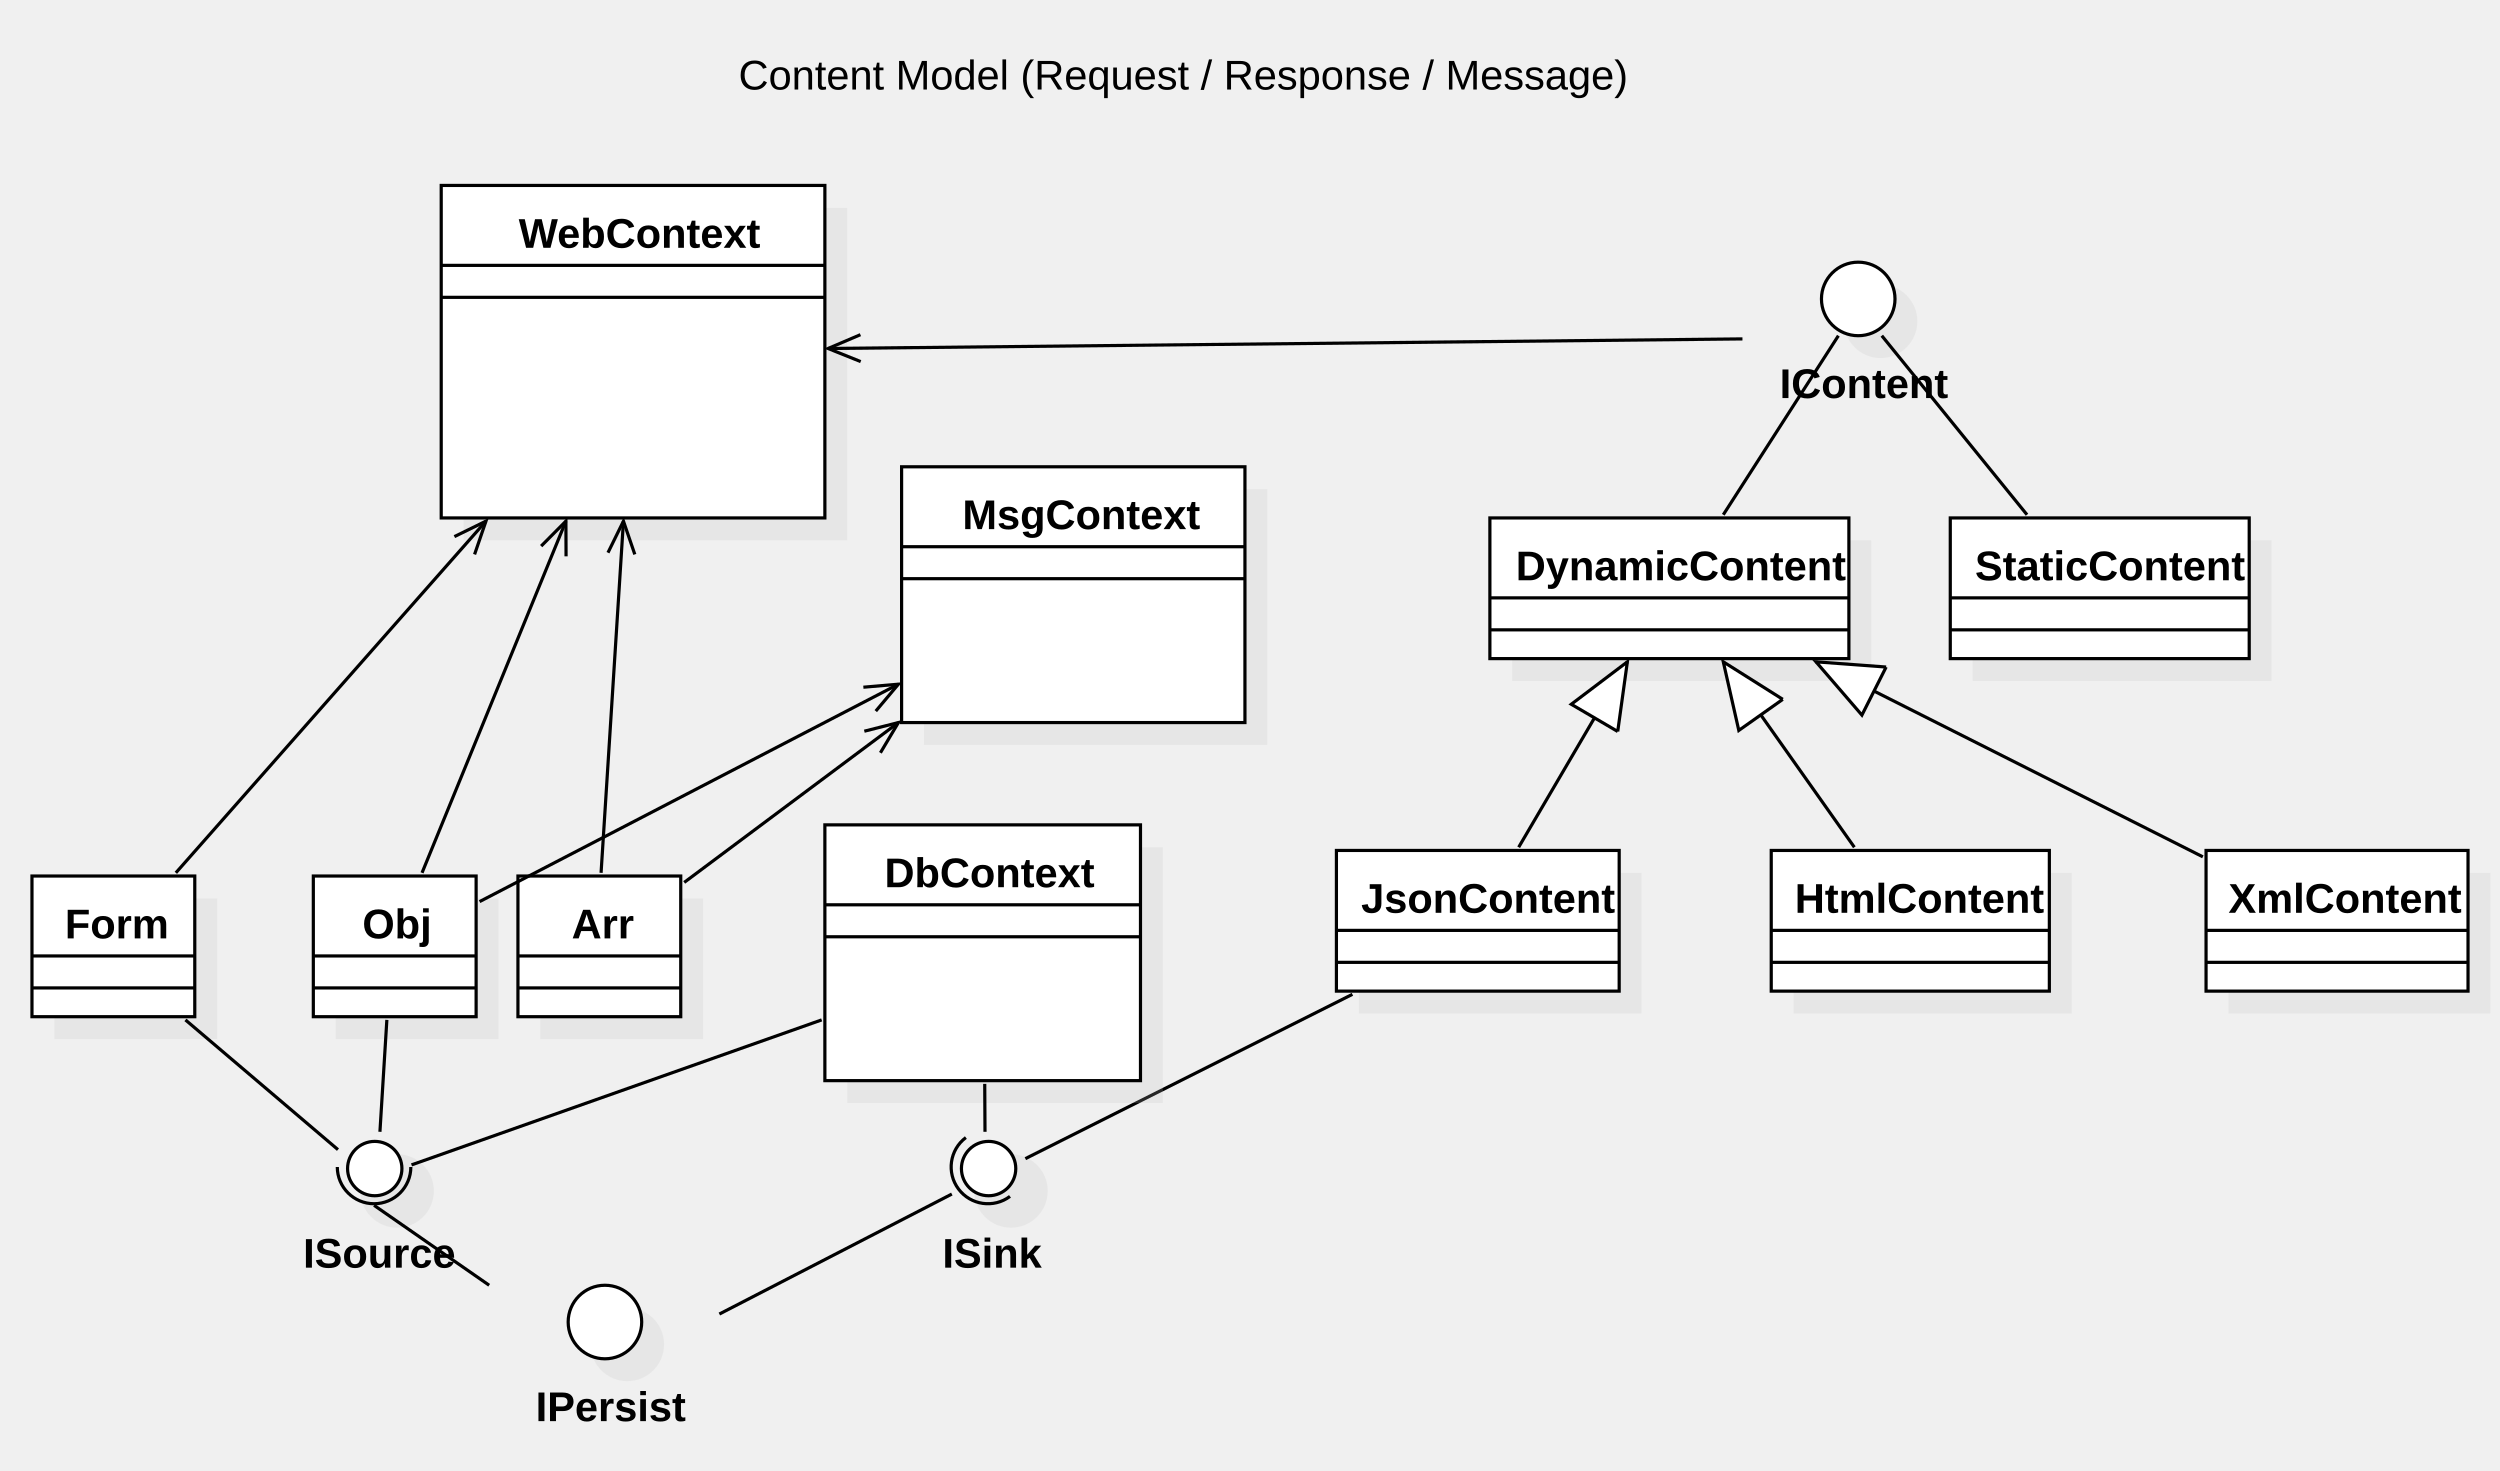
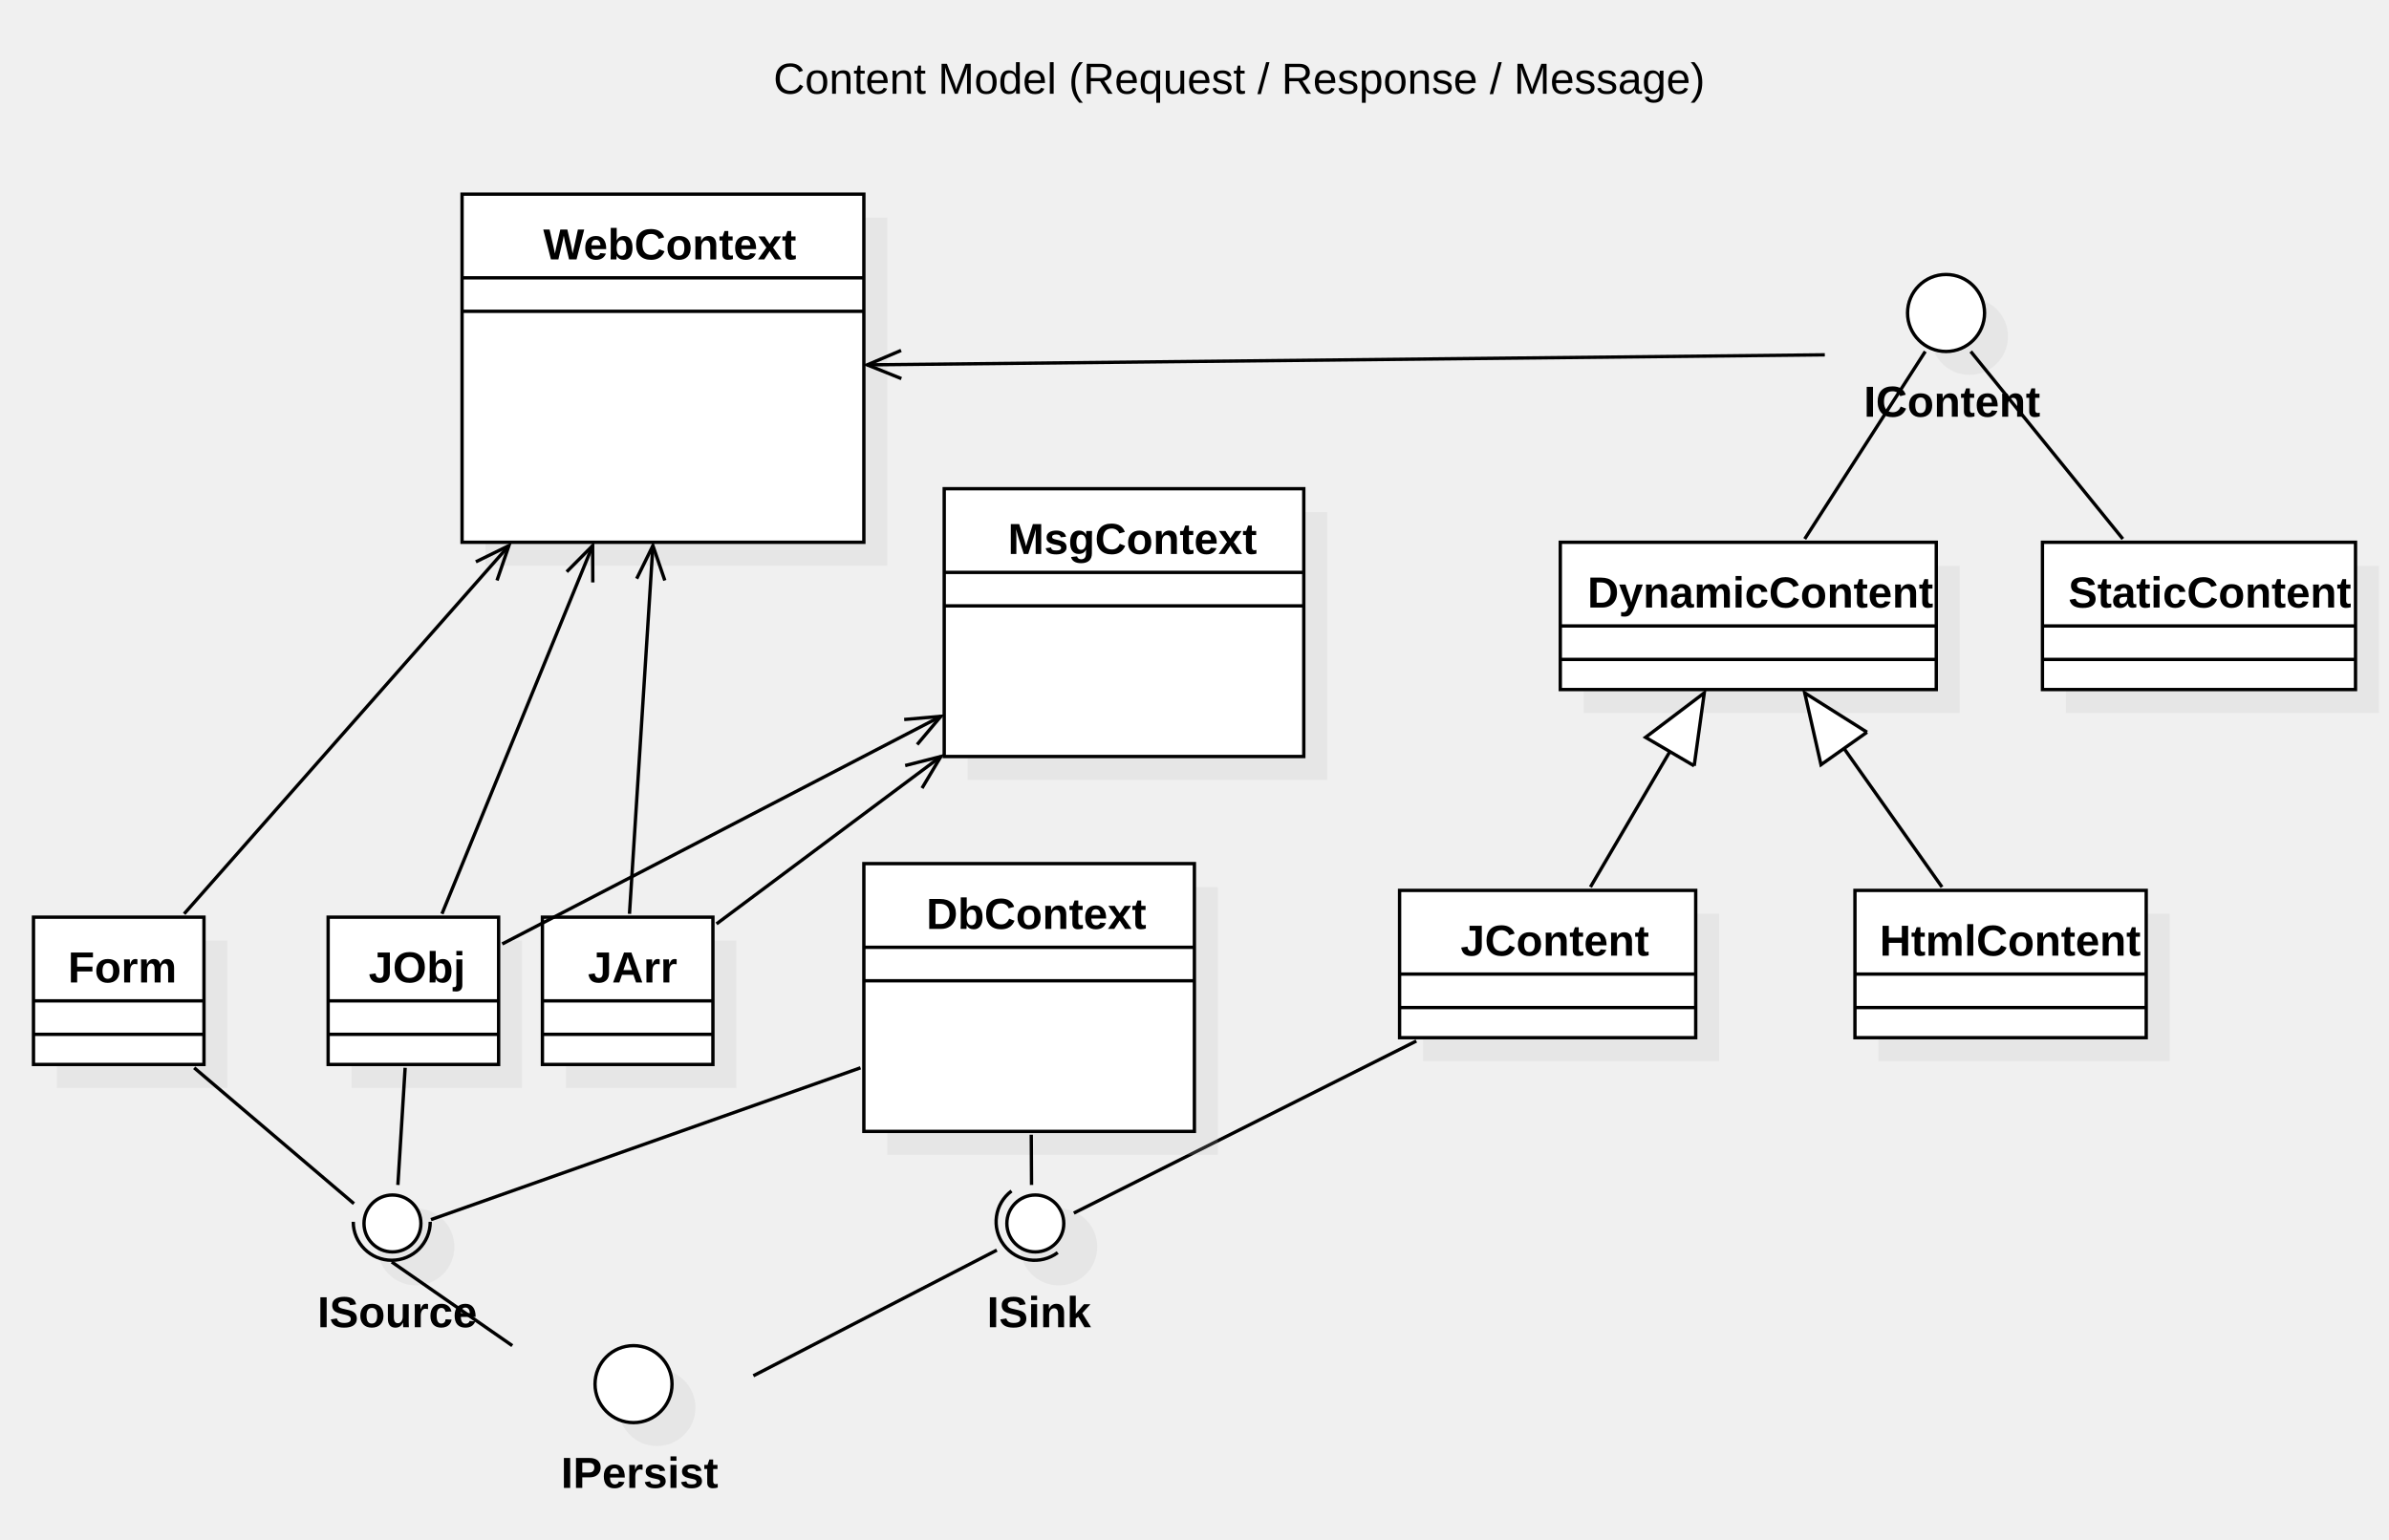
- <svg xmlns="http://www.w3.org/2000/svg" version="1.1" width="781.941" height="460">
+ <svg xmlns="http://www.w3.org/2000/svg" version="1.1" width="713.5" height="460">
  <defs />
  <g>
    <g transform="translate(-14,-38) scale(1,1)">
      <rect fill="#C0C0C0" stroke="none" x="439" y="311" width="88.441" height="44" opacity="0.2" />
    </g>
    <g transform="translate(-14,-38) scale(1,1)">
      <rect fill="#ffffff" stroke="none" x="432" y="304" width="88.441" height="44" />
    </g>
    <g transform="translate(-14,-38) scale(1,1)">
      <path fill="none" stroke="#000000" d="M 432 304 L 520.441 304 L 520.441 348 L 432 348 L 432 304 Z Z" stroke-miterlimit="10" />
    </g>
    <g transform="translate(-14,-38) scale(1,1)">
      <path fill="none" stroke="#000000" d="M 432 329 L 520.441 329" stroke-miterlimit="10" />
    </g>
    <g transform="translate(-14,-38) scale(1,1)">
      <path fill="none" stroke="#000000" d="M 432 339 L 520.441 339" stroke-miterlimit="10" />
    </g>
    <g transform="translate(-14,-38) scale(1,1)">
      <g>
        <path fill="none" stroke="none" />
-         <text fill="#000000" stroke="none" font-family="Arial" font-size="13px" font-style="normal" font-weight="bold" text-decoration="none" x="439.725" y="323.5">JsonContent</text>
+         <text fill="#000000" stroke="none" font-family="Arial" font-size="13px" font-style="normal" font-weight="bold" text-decoration="none" x="450.205" y="323.5">JContent</text>
      </g>
    </g>
    <g transform="translate(-14,-38) scale(1,1)">
      <path fill="#C0C0C0" stroke="none" d="M 318.71 410.5 C 318.71 404.149 323.859 399 330.21 399 C 336.561 399 341.71 404.149 341.71 410.5 C 341.71 416.851 336.561 422 330.21 422 C 323.859 422 318.71 416.851 318.71 410.5 Z" opacity="0.2" />
    </g>
    <g transform="translate(-14,-38) scale(1,1)">
      <path fill="none" stroke="#000000" d="M 329.9 412.2 A 11.5 11.5 0 0 1 316.1 393.8" stroke-miterlimit="10" />
    </g>
    <g transform="translate(-14,-38) scale(1,1)">
      <path fill="#ffffff" stroke="none" d="M 314.71 403.5 C 314.71 398.806 318.516 395 323.21 395 C 327.904 395 331.71 398.806 331.71 403.5 C 331.71 408.194 327.904 412 323.21 412 C 318.516 412 314.71 408.194 314.71 403.5 Z" />
    </g>
    <g transform="translate(-14,-38) scale(1,1)">
      <path fill="none" stroke="#000000" d="M 314.71 403.5 C 314.71 398.806 318.516 395 323.21 395 C 327.904 395 331.71 398.806 331.71 403.5 C 331.71 408.194 327.904 412 323.21 412 C 318.516 412 314.71 408.194 314.71 403.5 Z" stroke-miterlimit="10" />
    </g>
    <g transform="translate(-14,-38) scale(1,1)">
      <g>
        <path fill="none" stroke="none" />
        <text fill="#000000" stroke="none" font-family="Arial" font-size="13px" font-style="normal" font-weight="bold" text-decoration="none" x="308.76" y="434.5">ISink</text>
      </g>
    </g>
    <g transform="translate(-14,-38) scale(1,1)">
      <path fill="none" stroke="#000000" d="M 437 349 L 334.71 400.398" stroke-miterlimit="10" />
    </g>
    <g transform="translate(-14,-38) scale(1,1)">
      <path fill="#C0C0C0" stroke="none" d="M 126.71 410.5 C 126.71 404.149 131.859 399 138.21 399 C 144.561 399 149.71 404.149 149.71 410.5 C 149.71 416.851 144.561 422 138.21 422 C 131.859 422 126.71 416.851 126.71 410.5 Z" opacity="0.2" />
    </g>
    <g transform="translate(-14,-38) scale(1,1)">
      <path fill="none" stroke="#000000" d="M 142.5 403 A 11.5 11.5 0 0 1 119.5 403" stroke-miterlimit="10" />
    </g>
    <g transform="translate(-14,-38) scale(1,1)">
      <path fill="#ffffff" stroke="none" d="M 122.71 403.5 C 122.71 398.806 126.516 395 131.21 395 C 135.904 395 139.71 398.806 139.71 403.5 C 139.71 408.194 135.904 412 131.21 412 C 126.516 412 122.71 408.194 122.71 403.5 Z" />
    </g>
    <g transform="translate(-14,-38) scale(1,1)">
      <path fill="none" stroke="#000000" d="M 122.71 403.5 C 122.71 398.806 126.516 395 131.21 395 C 135.904 395 139.71 398.806 139.71 403.5 C 139.71 408.194 135.904 412 131.21 412 C 126.516 412 122.71 408.194 122.71 403.5 Z" stroke-miterlimit="10" />
    </g>
    <g transform="translate(-14,-38) scale(1,1)">
      <g>
        <path fill="none" stroke="none" />
        <text fill="#000000" stroke="none" font-family="Arial" font-size="13px" font-style="normal" font-weight="bold" text-decoration="none" x="108.809" y="434.5">ISource</text>
      </g>
    </g>
    <g transform="translate(-14,-38) scale(1,1)">
      <rect fill="#C0C0C0" stroke="none" x="119" y="319" width="50.92" height="44" opacity="0.2" />
    </g>
    <g transform="translate(-14,-38) scale(1,1)">
      <rect fill="#ffffff" stroke="none" x="112" y="312" width="50.92" height="44" />
    </g>
    <g transform="translate(-14,-38) scale(1,1)">
      <path fill="none" stroke="#000000" d="M 112 312 L 162.92 312 L 162.92 356 L 112 356 L 112 312 Z Z" stroke-miterlimit="10" />
    </g>
    <g transform="translate(-14,-38) scale(1,1)">
      <path fill="none" stroke="#000000" d="M 112 337 L 162.92 337" stroke-miterlimit="10" />
    </g>
    <g transform="translate(-14,-38) scale(1,1)">
      <path fill="none" stroke="#000000" d="M 112 347 L 162.92 347" stroke-miterlimit="10" />
    </g>
    <g transform="translate(-14,-38) scale(1,1)">
      <g>
        <path fill="none" stroke="none" />
-         <text fill="#000000" stroke="none" font-family="Arial" font-size="13px" font-style="normal" font-weight="bold" text-decoration="none" x="127.345" y="331.5">Obj</text>
+         <text fill="#000000" stroke="none" font-family="Arial" font-size="13px" font-style="normal" font-weight="bold" text-decoration="none" x="124.095" y="331.5">JObj</text>
      </g>
    </g>
    <g transform="translate(-14,-38) scale(1,1)">
      <path fill="none" stroke="#000000" d="M 135 357 L 132.833 392" stroke-miterlimit="10" />
    </g>
    <g transform="translate(-14,-38) scale(1,1)">
      <rect fill="#C0C0C0" stroke="none" x="31" y="319" width="50.92" height="44" opacity="0.2" />
    </g>
    <g transform="translate(-14,-38) scale(1,1)">
      <rect fill="#ffffff" stroke="none" x="24" y="312" width="50.92" height="44" />
    </g>
    <g transform="translate(-14,-38) scale(1,1)">
      <path fill="none" stroke="#000000" d="M 24 312 L 74.92 312 L 74.92 356 L 24 356 L 24 312 Z Z" stroke-miterlimit="10" />
    </g>
    <g transform="translate(-14,-38) scale(1,1)">
      <path fill="none" stroke="#000000" d="M 24 337 L 74.92 337" stroke-miterlimit="10" />
    </g>
    <g transform="translate(-14,-38) scale(1,1)">
      <path fill="none" stroke="#000000" d="M 24 347 L 74.92 347" stroke-miterlimit="10" />
    </g>
    <g transform="translate(-14,-38) scale(1,1)">
      <g>
        <path fill="none" stroke="none" />
        <text fill="#000000" stroke="none" font-family="Arial" font-size="13px" font-style="normal" font-weight="bold" text-decoration="none" x="34.295" y="331.5">Form</text>
      </g>
    </g>
    <g transform="translate(-14,-38) scale(1,1)">
      <path fill="none" stroke="#000000" d="M 72 357 L 119.71 397.581" stroke-miterlimit="10" />
    </g>
    <g transform="translate(-14,-38) scale(1,1)">
      <rect fill="#C0C0C0" stroke="none" x="279" y="303" width="98.717" height="80" opacity="0.2" />
    </g>
    <g transform="translate(-14,-38) scale(1,1)">
      <rect fill="#ffffff" stroke="none" x="272" y="296" width="98.717" height="80" />
    </g>
    <g transform="translate(-14,-38) scale(1,1)">
      <path fill="none" stroke="#000000" d="M 272 296 L 370.717 296 L 370.717 376 L 272 376 L 272 296 Z Z" stroke-miterlimit="10" />
    </g>
    <g transform="translate(-14,-38) scale(1,1)">
      <path fill="none" stroke="#000000" d="M 272 321 L 370.717 321" stroke-miterlimit="10" />
    </g>
    <g transform="translate(-14,-38) scale(1,1)">
      <path fill="none" stroke="#000000" d="M 272 331 L 370.717 331" stroke-miterlimit="10" />
    </g>
    <g transform="translate(-14,-38) scale(1,1)">
      <g>
        <path fill="none" stroke="none" />
        <text fill="#000000" stroke="none" font-family="Arial" font-size="13px" font-style="normal" font-weight="bold" text-decoration="none" x="290.649" y="315.5">DbContext</text>
      </g>
    </g>
    <g transform="translate(-14,-38) scale(1,1)">
      <path fill="none" stroke="#000000" d="M 322 377 L 322.083 392" stroke-miterlimit="10" />
    </g>
    <g transform="translate(-14,-38) scale(1,1)">
      <path fill="none" stroke="#000000" d="M 271 357 L 142.71 402.349" stroke-miterlimit="10" />
    </g>
    <g transform="translate(-14,-38) scale(1,1)">
      <path fill="#C0C0C0" stroke="none" d="M 198.71 458.5 C 198.71 452.149 203.859 447 210.21 447 C 216.561 447 221.71 452.149 221.71 458.5 C 221.71 464.851 216.561 470 210.21 470 C 203.859 470 198.71 464.851 198.71 458.5 Z" opacity="0.2" />
    </g>
    <g transform="translate(-14,-38) scale(1,1)">
      <path fill="#ffffff" stroke="none" d="M 191.71 451.5 C 191.71 445.149 196.859 440 203.21 440 C 209.561 440 214.71 445.149 214.71 451.5 C 214.71 457.851 209.561 463 203.21 463 C 196.859 463 191.71 457.851 191.71 451.5 Z" />
    </g>
    <g transform="translate(-14,-38) scale(1,1)">
      <path fill="none" stroke="#000000" d="M 191.71 451.5 C 191.71 445.149 196.859 440 203.21 440 C 209.561 440 214.71 445.149 214.71 451.5 C 214.71 457.851 209.561 463 203.21 463 C 196.859 463 191.71 457.851 191.71 451.5 Z" stroke-miterlimit="10" />
    </g>
    <g transform="translate(-14,-38) scale(1,1)">
      <g>
        <path fill="none" stroke="none" />
        <text fill="#000000" stroke="none" font-family="Arial" font-size="13px" font-style="normal" font-weight="bold" text-decoration="none" x="181.539" y="482.5">IPersist</text>
      </g>
    </g>
    <g transform="translate(-14,-38) scale(1,1)">
      <path fill="none" stroke="#000000" d="M 167 440 L 131 415" stroke-miterlimit="10" />
    </g>
    <g transform="translate(-14,-38) scale(1,1)">
      <path fill="none" stroke="#000000" d="M 239 449 L 311.71 411.468" stroke-miterlimit="10" />
    </g>
    <g transform="translate(-14,-38) scale(1,1)">
      <g>
        <path fill="none" stroke="none" />
        <text fill="#000000" stroke="none" font-family="Arial" font-size="13px" font-style="normal" font-weight="normal" text-decoration="none" x="245" y="66">Content Model (Request / Response / Message)</text>
      </g>
    </g>
    <g transform="translate(-14,-38) scale(1,1)">
      <rect fill="#C0C0C0" stroke="none" x="487" y="207" width="112.289" height="44" opacity="0.2" />
    </g>
    <g transform="translate(-14,-38) scale(1,1)">
      <rect fill="#ffffff" stroke="none" x="480" y="200" width="112.289" height="44" />
    </g>
    <g transform="translate(-14,-38) scale(1,1)">
      <path fill="none" stroke="#000000" d="M 480 200 L 592.289 200 L 592.289 244 L 480 244 L 480 200 Z Z" stroke-miterlimit="10" />
    </g>
    <g transform="translate(-14,-38) scale(1,1)">
      <path fill="none" stroke="#000000" d="M 480 225 L 592.289 225" stroke-miterlimit="10" />
    </g>
    <g transform="translate(-14,-38) scale(1,1)">
      <path fill="none" stroke="#000000" d="M 480 235 L 592.289 235" stroke-miterlimit="10" />
    </g>
    <g transform="translate(-14,-38) scale(1,1)">
      <g>
        <path fill="none" stroke="none" />
        <text fill="#000000" stroke="none" font-family="Arial" font-size="13px" font-style="normal" font-weight="bold" text-decoration="none" x="488.096" y="219.5">DynamicContent</text>
      </g>
    </g>
    <g transform="translate(-14,-38) scale(1,1)">
      <rect fill="#C0C0C0" stroke="none" x="631" y="207" width="93.5" height="44" opacity="0.2" />
    </g>
    <g transform="translate(-14,-38) scale(1,1)">
      <rect fill="#ffffff" stroke="none" x="624" y="200" width="93.5" height="44" />
    </g>
    <g transform="translate(-14,-38) scale(1,1)">
      <path fill="none" stroke="#000000" d="M 624 200 L 717.5 200 L 717.5 244 L 624 244 L 624 200 Z Z" stroke-miterlimit="10" />
    </g>
    <g transform="translate(-14,-38) scale(1,1)">
      <path fill="none" stroke="#000000" d="M 624 225 L 717.5 225" stroke-miterlimit="10" />
    </g>
    <g transform="translate(-14,-38) scale(1,1)">
      <path fill="none" stroke="#000000" d="M 624 235 L 717.5 235" stroke-miterlimit="10" />
    </g>
    <g transform="translate(-14,-38) scale(1,1)">
      <g>
        <path fill="none" stroke="none" />
        <text fill="#000000" stroke="none" font-family="Arial" font-size="13px" font-style="normal" font-weight="bold" text-decoration="none" x="631.728" y="219.5">StaticContent</text>
      </g>
    </g>
    <g transform="translate(-14,-38) scale(1,1)">
      <path fill="#C0C0C0" stroke="none" d="M 590.71 138.5 C 590.71 132.149 595.859 127 602.21 127 C 608.561 127 613.71 132.149 613.71 138.5 C 613.71 144.851 608.561 150 602.21 150 C 595.859 150 590.71 144.851 590.71 138.5 Z" opacity="0.2" />
    </g>
    <g transform="translate(-14,-38) scale(1,1)">
      <path fill="#ffffff" stroke="none" d="M 583.71 131.5 C 583.71 125.149 588.859 120 595.21 120 C 601.561 120 606.71 125.149 606.71 131.5 C 606.71 137.851 601.561 143 595.21 143 C 588.859 143 583.71 137.851 583.71 131.5 Z" />
    </g>
    <g transform="translate(-14,-38) scale(1,1)">
      <path fill="none" stroke="#000000" d="M 583.71 131.5 C 583.71 125.149 588.859 120 595.21 120 C 601.561 120 606.71 125.149 606.71 131.5 C 606.71 137.851 601.561 143 595.21 143 C 588.859 143 583.71 137.851 583.71 131.5 Z" stroke-miterlimit="10" />
    </g>
    <g transform="translate(-14,-38) scale(1,1)">
      <g>
        <path fill="none" stroke="none" />
        <text fill="#000000" stroke="none" font-family="Arial" font-size="13px" font-style="normal" font-weight="bold" text-decoration="none" x="570.638" y="162.5">IContent</text>
      </g>
    </g>
    <g transform="translate(-14,-38) scale(1,1)">
      <path fill="none" stroke="#000000" d="M 553 199 L 589 143" stroke-miterlimit="10" />
    </g>
    <g transform="translate(-14,-38) scale(1,1)">
      <path fill="none" stroke="#000000" d="M 648 199 L 602.579 143" stroke-miterlimit="10" />
    </g>
    <g transform="translate(-14,-38) scale(1,1)">
      <rect fill="#C0C0C0" stroke="none" x="159" y="103" width="120" height="104" opacity="0.2" />
    </g>
    <g transform="translate(-14,-38) scale(1,1)">
      <rect fill="#ffffff" stroke="none" x="152" y="96" width="120" height="104" />
    </g>
    <g transform="translate(-14,-38) scale(1,1)">
      <path fill="none" stroke="#000000" d="M 152 96 L 272 96 L 272 200 L 152 200 L 152 96 Z Z" stroke-miterlimit="10" />
    </g>
    <g transform="translate(-14,-38) scale(1,1)">
      <path fill="none" stroke="#000000" d="M 152 121 L 272 121" stroke-miterlimit="10" />
    </g>
    <g transform="translate(-14,-38) scale(1,1)">
      <path fill="none" stroke="#000000" d="M 152 131 L 272 131" stroke-miterlimit="10" />
    </g>
    <g transform="translate(-14,-38) scale(1,1)">
      <g>
        <path fill="none" stroke="none" />
        <text fill="#000000" stroke="none" font-family="Arial" font-size="13px" font-style="normal" font-weight="bold" text-decoration="none" x="176.234" y="115.5">WebContext</text>
      </g>
    </g>
    <g transform="translate(-14,-38) scale(1,1)">
      <path fill="none" stroke="#000000" d="M 146 311 L 191 201" stroke-miterlimit="10" />
    </g>
    <g transform="translate(-14,-38) scale(1,1)">
      <path fill="none" stroke="#000000" d="M 191.048 212 L 191 201 L 183.256 208.812" stroke-miterlimit="10" />
    </g>
    <g transform="translate(-14,-38) scale(1,1)">
      <path fill="none" stroke="#000000" d="M 69 311 L 166 201" stroke-miterlimit="10" />
    </g>
    <g transform="translate(-14,-38) scale(1,1)">
      <path fill="none" stroke="#000000" d="M 162.436 211.407 L 166 201 L 156.121 205.838" stroke-miterlimit="10" />
    </g>
    <g transform="translate(-14,-38) scale(1,1)">
      <path fill="none" stroke="#000000" d="M 559 144 L 273 147" stroke-miterlimit="10" />
    </g>
    <g transform="translate(-14,-38) scale(1,1)">
      <path fill="none" stroke="#000000" d="M 283.118 142.684 L 273 147 L 283.206 151.103" stroke-miterlimit="10" />
    </g>
    <g transform="translate(-14,-38) scale(1,1)">
      <path fill="none" stroke="#000000" d="M 489 303 L 523 245" stroke-miterlimit="10" />
    </g>
    <g transform="translate(-14,-38) scale(1,1)">
      <path fill="#FFFFFF" stroke="none" d="M 519.984 266.792 L 523 245 L 505.458 258.277" />
    </g>
    <g transform="translate(-14,-38) scale(1,1)">
      <path fill="none" stroke="#000000" d="M 519.984 266.792 L 523 245 L 505.458 258.277 L 519.984 266.792" stroke-miterlimit="10" />
    </g>
    <g transform="translate(-14,-38) scale(1,1)">
      <rect fill="#C0C0C0" stroke="none" x="575" y="311" width="86.987" height="44" opacity="0.2" />
    </g>
    <g transform="translate(-14,-38) scale(1,1)">
      <rect fill="#ffffff" stroke="none" x="568" y="304" width="86.987" height="44" />
    </g>
    <g transform="translate(-14,-38) scale(1,1)">
      <path fill="none" stroke="#000000" d="M 568 304 L 654.987 304 L 654.987 348 L 568 348 L 568 304 Z Z" stroke-miterlimit="10" />
    </g>
    <g transform="translate(-14,-38) scale(1,1)">
      <path fill="none" stroke="#000000" d="M 568 329 L 654.987 329" stroke-miterlimit="10" />
    </g>
    <g transform="translate(-14,-38) scale(1,1)">
      <path fill="none" stroke="#000000" d="M 568 339 L 654.987 339" stroke-miterlimit="10" />
    </g>
    <g transform="translate(-14,-38) scale(1,1)">
      <g>
        <path fill="none" stroke="none" />
        <text fill="#000000" stroke="none" font-family="Arial" font-size="13px" font-style="normal" font-weight="bold" text-decoration="none" x="575.369" y="323.5">HtmlContent</text>
      </g>
    </g>
    <g transform="translate(-14,-38) scale(1,1)">
      <path fill="none" stroke="#000000" d="M 594 303 L 553 245" stroke-miterlimit="10" />
    </g>
    <g transform="translate(-14,-38) scale(1,1)">
      <path fill="#FFFFFF" stroke="none" d="M 571.607 256.737 L 553 245 L 557.858 266.457" />
    </g>
    <g transform="translate(-14,-38) scale(1,1)">
      <path fill="none" stroke="#000000" d="M 571.607 256.737 L 553 245 L 557.858 266.457 L 571.607 256.737" stroke-miterlimit="10" />
    </g>
    <g transform="translate(-14,-38) scale(1,1)">
-       <rect fill="#C0C0C0" stroke="none" x="711" y="311" width="81.941" height="44" opacity="0.2" />
-     </g>
-     <g transform="translate(-14,-38) scale(1,1)">
-       <rect fill="#ffffff" stroke="none" x="704" y="304" width="81.941" height="44" />
-     </g>
-     <g transform="translate(-14,-38) scale(1,1)">
-       <path fill="none" stroke="#000000" d="M 704 304 L 785.941 304 L 785.941 348 L 704 348 L 704 304 Z Z" stroke-miterlimit="10" />
-     </g>
-     <g transform="translate(-14,-38) scale(1,1)">
-       <path fill="none" stroke="#000000" d="M 704 329 L 785.941 329" stroke-miterlimit="10" />
-     </g>
-     <g transform="translate(-14,-38) scale(1,1)">
-       <path fill="none" stroke="#000000" d="M 704 339 L 785.941 339" stroke-miterlimit="10" />
-     </g>
-     <g transform="translate(-14,-38) scale(1,1)">
-       <g>
-         <path fill="none" stroke="none" />
-         <text fill="#000000" stroke="none" font-family="Arial" font-size="13px" font-style="normal" font-weight="bold" text-decoration="none" x="711.01" y="323.5">XmlContent</text>
-       </g>
-     </g>
-     <g transform="translate(-14,-38) scale(1,1)">
-       <path fill="none" stroke="#000000" d="M 703 306 L 582 245" stroke-miterlimit="10" />
-     </g>
-     <g transform="translate(-14,-38) scale(1,1)">
-       <path fill="#FFFFFF" stroke="none" d="M 603.939 246.632 L 582 245 L 596.36 261.667" />
-     </g>
-     <g transform="translate(-14,-38) scale(1,1)">
-       <path fill="none" stroke="#000000" d="M 603.939 246.632 L 582 245 L 596.36 261.667 L 603.939 246.632" stroke-miterlimit="10" />
-     </g>
-     <g transform="translate(-14,-38) scale(1,1)">
      <rect fill="#C0C0C0" stroke="none" x="183" y="319" width="50.92" height="44" opacity="0.2" />
    </g>
    <g transform="translate(-14,-38) scale(1,1)">
      <rect fill="#ffffff" stroke="none" x="176" y="312" width="50.92" height="44" />
    </g>
    <g transform="translate(-14,-38) scale(1,1)">
      <path fill="none" stroke="#000000" d="M 176 312 L 226.92 312 L 226.92 356 L 176 356 L 176 312 Z Z" stroke-miterlimit="10" />
    </g>
    <g transform="translate(-14,-38) scale(1,1)">
      <path fill="none" stroke="#000000" d="M 176 337 L 226.92 337" stroke-miterlimit="10" />
    </g>
    <g transform="translate(-14,-38) scale(1,1)">
      <path fill="none" stroke="#000000" d="M 176 347 L 226.92 347" stroke-miterlimit="10" />
    </g>
    <g transform="translate(-14,-38) scale(1,1)">
      <g>
        <path fill="none" stroke="none" />
-         <text fill="#000000" stroke="none" font-family="Arial" font-size="13px" font-style="normal" font-weight="bold" text-decoration="none" x="192.795" y="331.5">Arr</text>
+         <text fill="#000000" stroke="none" font-family="Arial" font-size="13px" font-style="normal" font-weight="bold" text-decoration="none" x="189.545" y="331.5">JArr</text>
      </g>
    </g>
    <g transform="translate(-14,-38) scale(1,1)">
      <path fill="none" stroke="#000000" d="M 202 311 L 209 201" stroke-miterlimit="10" />
    </g>
    <g transform="translate(-14,-38) scale(1,1)">
      <path fill="none" stroke="#000000" d="M 212.556 211.409 L 209 201 L 204.154 210.875" stroke-miterlimit="10" />
    </g>
    <g transform="translate(-14,-38) scale(1,1)">
      <rect fill="#C0C0C0" stroke="none" x="303" y="191" width="107.388" height="80" opacity="0.2" />
    </g>
    <g transform="translate(-14,-38) scale(1,1)">
      <rect fill="#ffffff" stroke="none" x="296" y="184" width="107.388" height="80" />
    </g>
    <g transform="translate(-14,-38) scale(1,1)">
      <path fill="none" stroke="#000000" d="M 296 184 L 403.388 184 L 403.388 264 L 296 264 L 296 184 Z Z" stroke-miterlimit="10" />
    </g>
    <g transform="translate(-14,-38) scale(1,1)">
      <path fill="none" stroke="#000000" d="M 296 209 L 403.388 209" stroke-miterlimit="10" />
    </g>
    <g transform="translate(-14,-38) scale(1,1)">
      <path fill="none" stroke="#000000" d="M 296 219 L 403.388 219" stroke-miterlimit="10" />
    </g>
    <g transform="translate(-14,-38) scale(1,1)">
      <g>
        <path fill="none" stroke="none" />
        <text fill="#000000" stroke="none" font-family="Arial" font-size="13px" font-style="normal" font-weight="bold" text-decoration="none" x="315.014" y="203.5">MsgContext</text>
      </g>
    </g>
    <g transform="translate(-14,-38) scale(1,1)">
      <path fill="none" stroke="#000000" d="M 164 320 L 295 252" stroke-miterlimit="10" />
    </g>
    <g transform="translate(-14,-38) scale(1,1)">
      <path fill="none" stroke="#000000" d="M 287.92 260.418 L 295 252 L 284.041 252.946" stroke-miterlimit="10" />
    </g>
    <g transform="translate(-14,-38) scale(1,1)">
      <path fill="none" stroke="#000000" d="M 228 314 L 295 264" stroke-miterlimit="10" />
    </g>
    <g transform="translate(-14,-38) scale(1,1)">
      <path fill="none" stroke="#000000" d="M 289.373 273.452 L 295 264 L 284.338 266.704" stroke-miterlimit="10" />
    </g>
  </g>
</svg>
